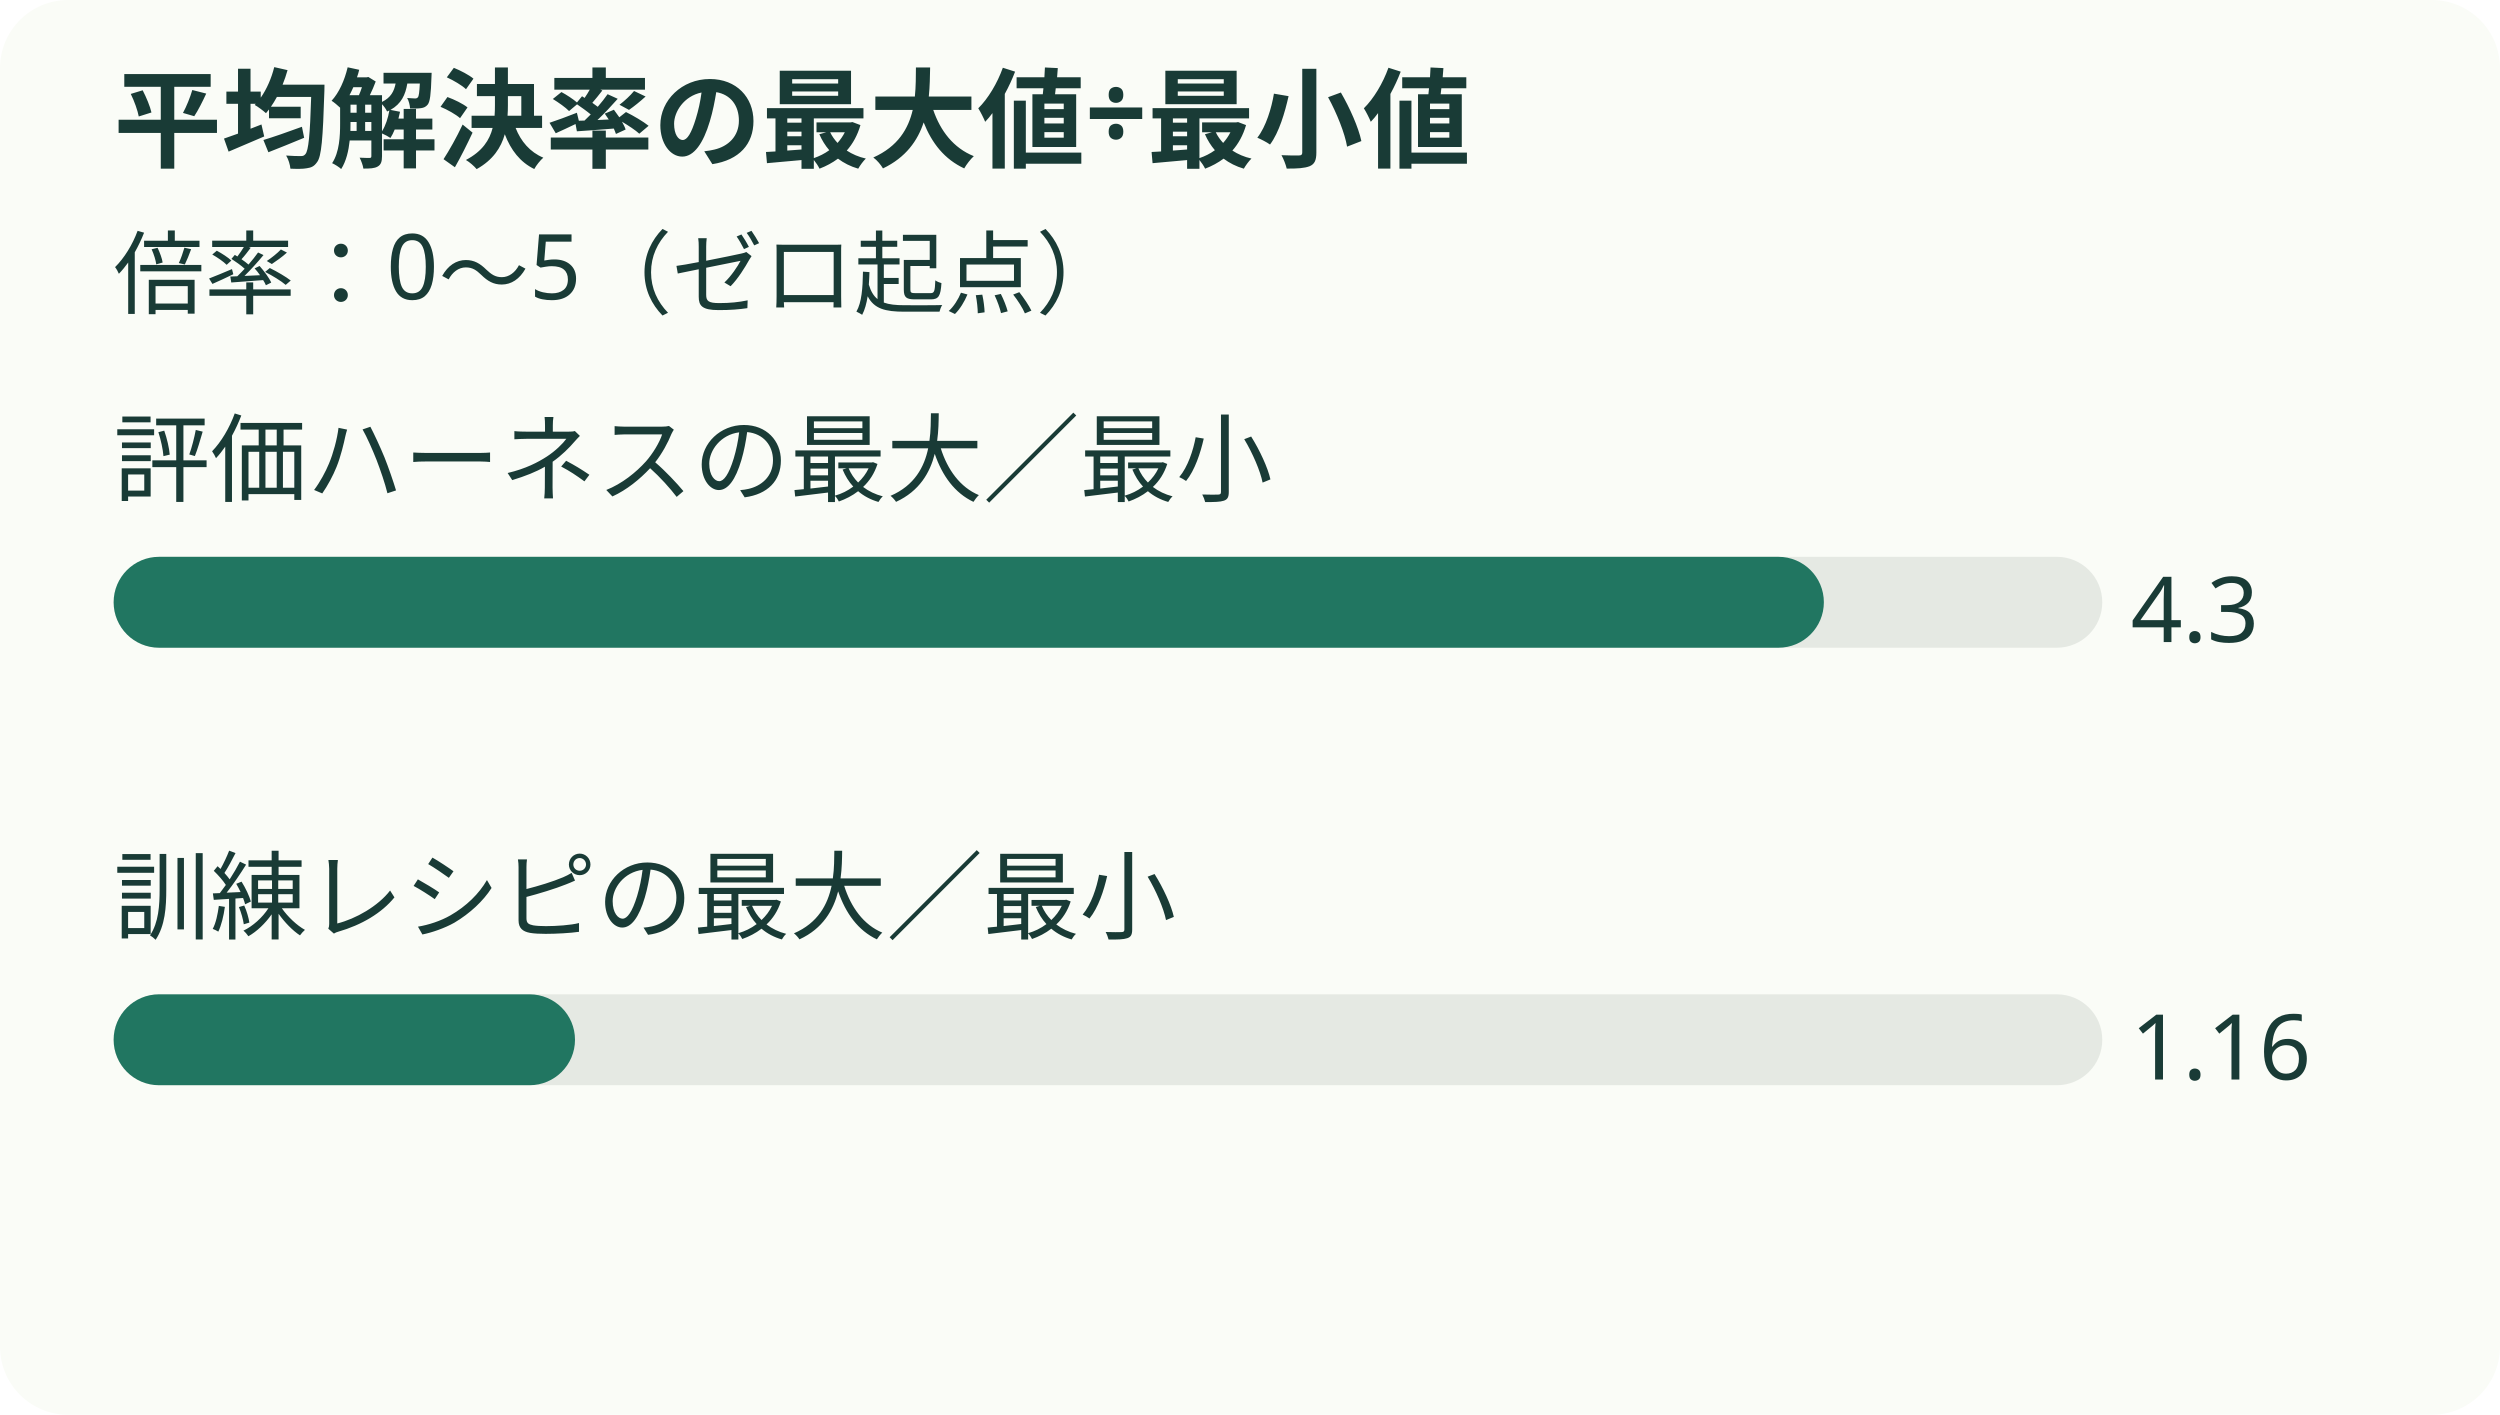
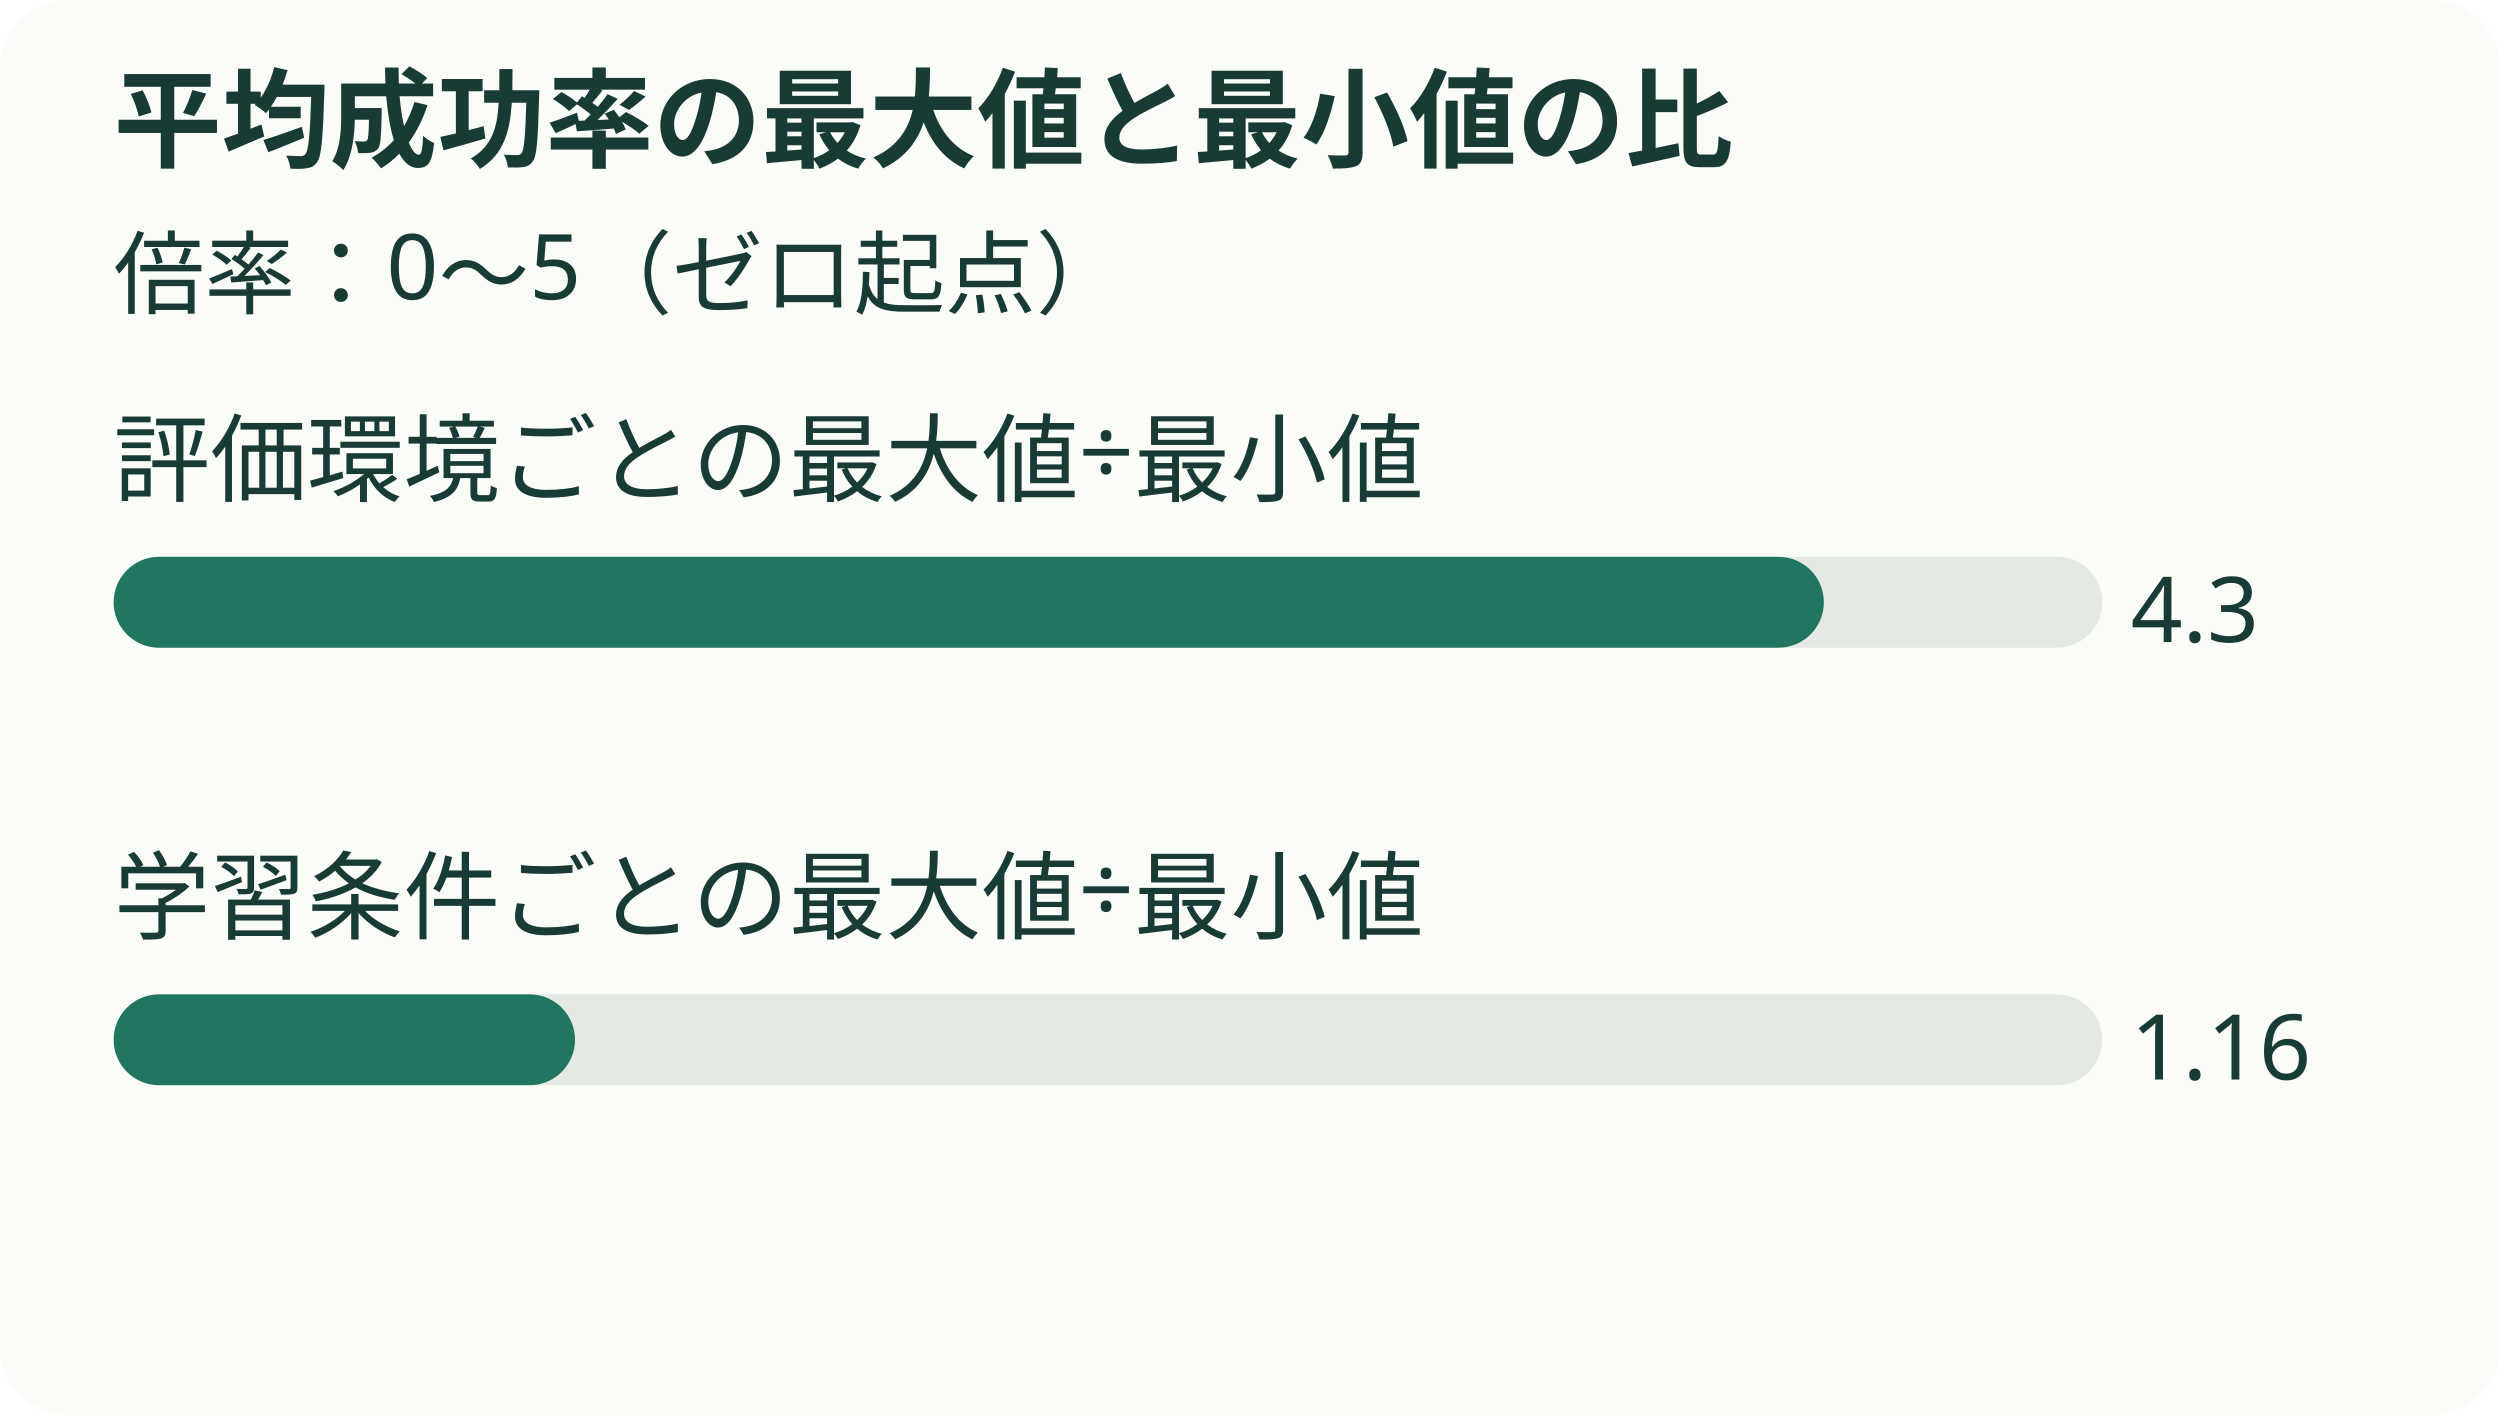
<svg xmlns="http://www.w3.org/2000/svg" viewBox="0 0 440 249" role="img" aria-labelledby="title desc">
  <defs>
    <marker id="arrow" markerWidth="8" markerHeight="8" refX="6" refY="3" orient="auto">
      <path d="M0,0 L6,3 L0,6" fill="#217661" />
    </marker>
  </defs>
  <rect width="440" height="249" rx="12" fill="#fafcf7" />
-   <text x="20" y="28" font-family="sans-serif" font-size="19" font-weight="bold" fill="#193b36">平均解決率の最大値÷最小値</text>
+   <text x="20" y="28" font-family="sans-serif" font-size="19" font-weight="bold" fill="#193b36">平均成功率の最大値と最小値の比</text>
  <text x="20" y="54" font-family="sans-serif" font-size="16" font-weight="normal" fill="#193b36">倍率：0〜5（ゼロ起点）</text>
-   <text x="20" y="87" font-family="sans-serif" font-size="17" font-weight="normal" fill="#193b36">評価ハーネスの最大／最小</text>
+   <text x="20" y="87" font-family="sans-serif" font-size="17" font-weight="normal" fill="#193b36">評価環境ごとの最大値÷最小値</text>
  <rect x="20" y="98" width="350" height="16" rx="8" fill="#e5e9e3" stroke="none" />
  <rect x="20" y="98" width="301.0" height="16" rx="8" fill="#217661" stroke="none" />
  <text x="375" y="113" font-family="sans-serif" font-size="16" font-weight="normal" fill="#193b36">4.3</text>
-   <text x="20" y="164" font-family="sans-serif" font-size="17" font-weight="normal" fill="#193b36">訓練レシピの最大／最小</text>
+   <text x="20" y="164" font-family="sans-serif" font-size="17" font-weight="normal" fill="#193b36">学習条件ごとの最大値÷最小値</text>
  <rect x="20" y="175" width="350" height="16" rx="8" fill="#e5e9e3" stroke="none" />
  <rect x="20" y="175" width="81.2" height="16" rx="8" fill="#217661" stroke="none" />
  <text x="375" y="190" font-family="sans-serif" font-size="16" font-weight="normal" fill="#193b36">1.16</text>
</svg>
